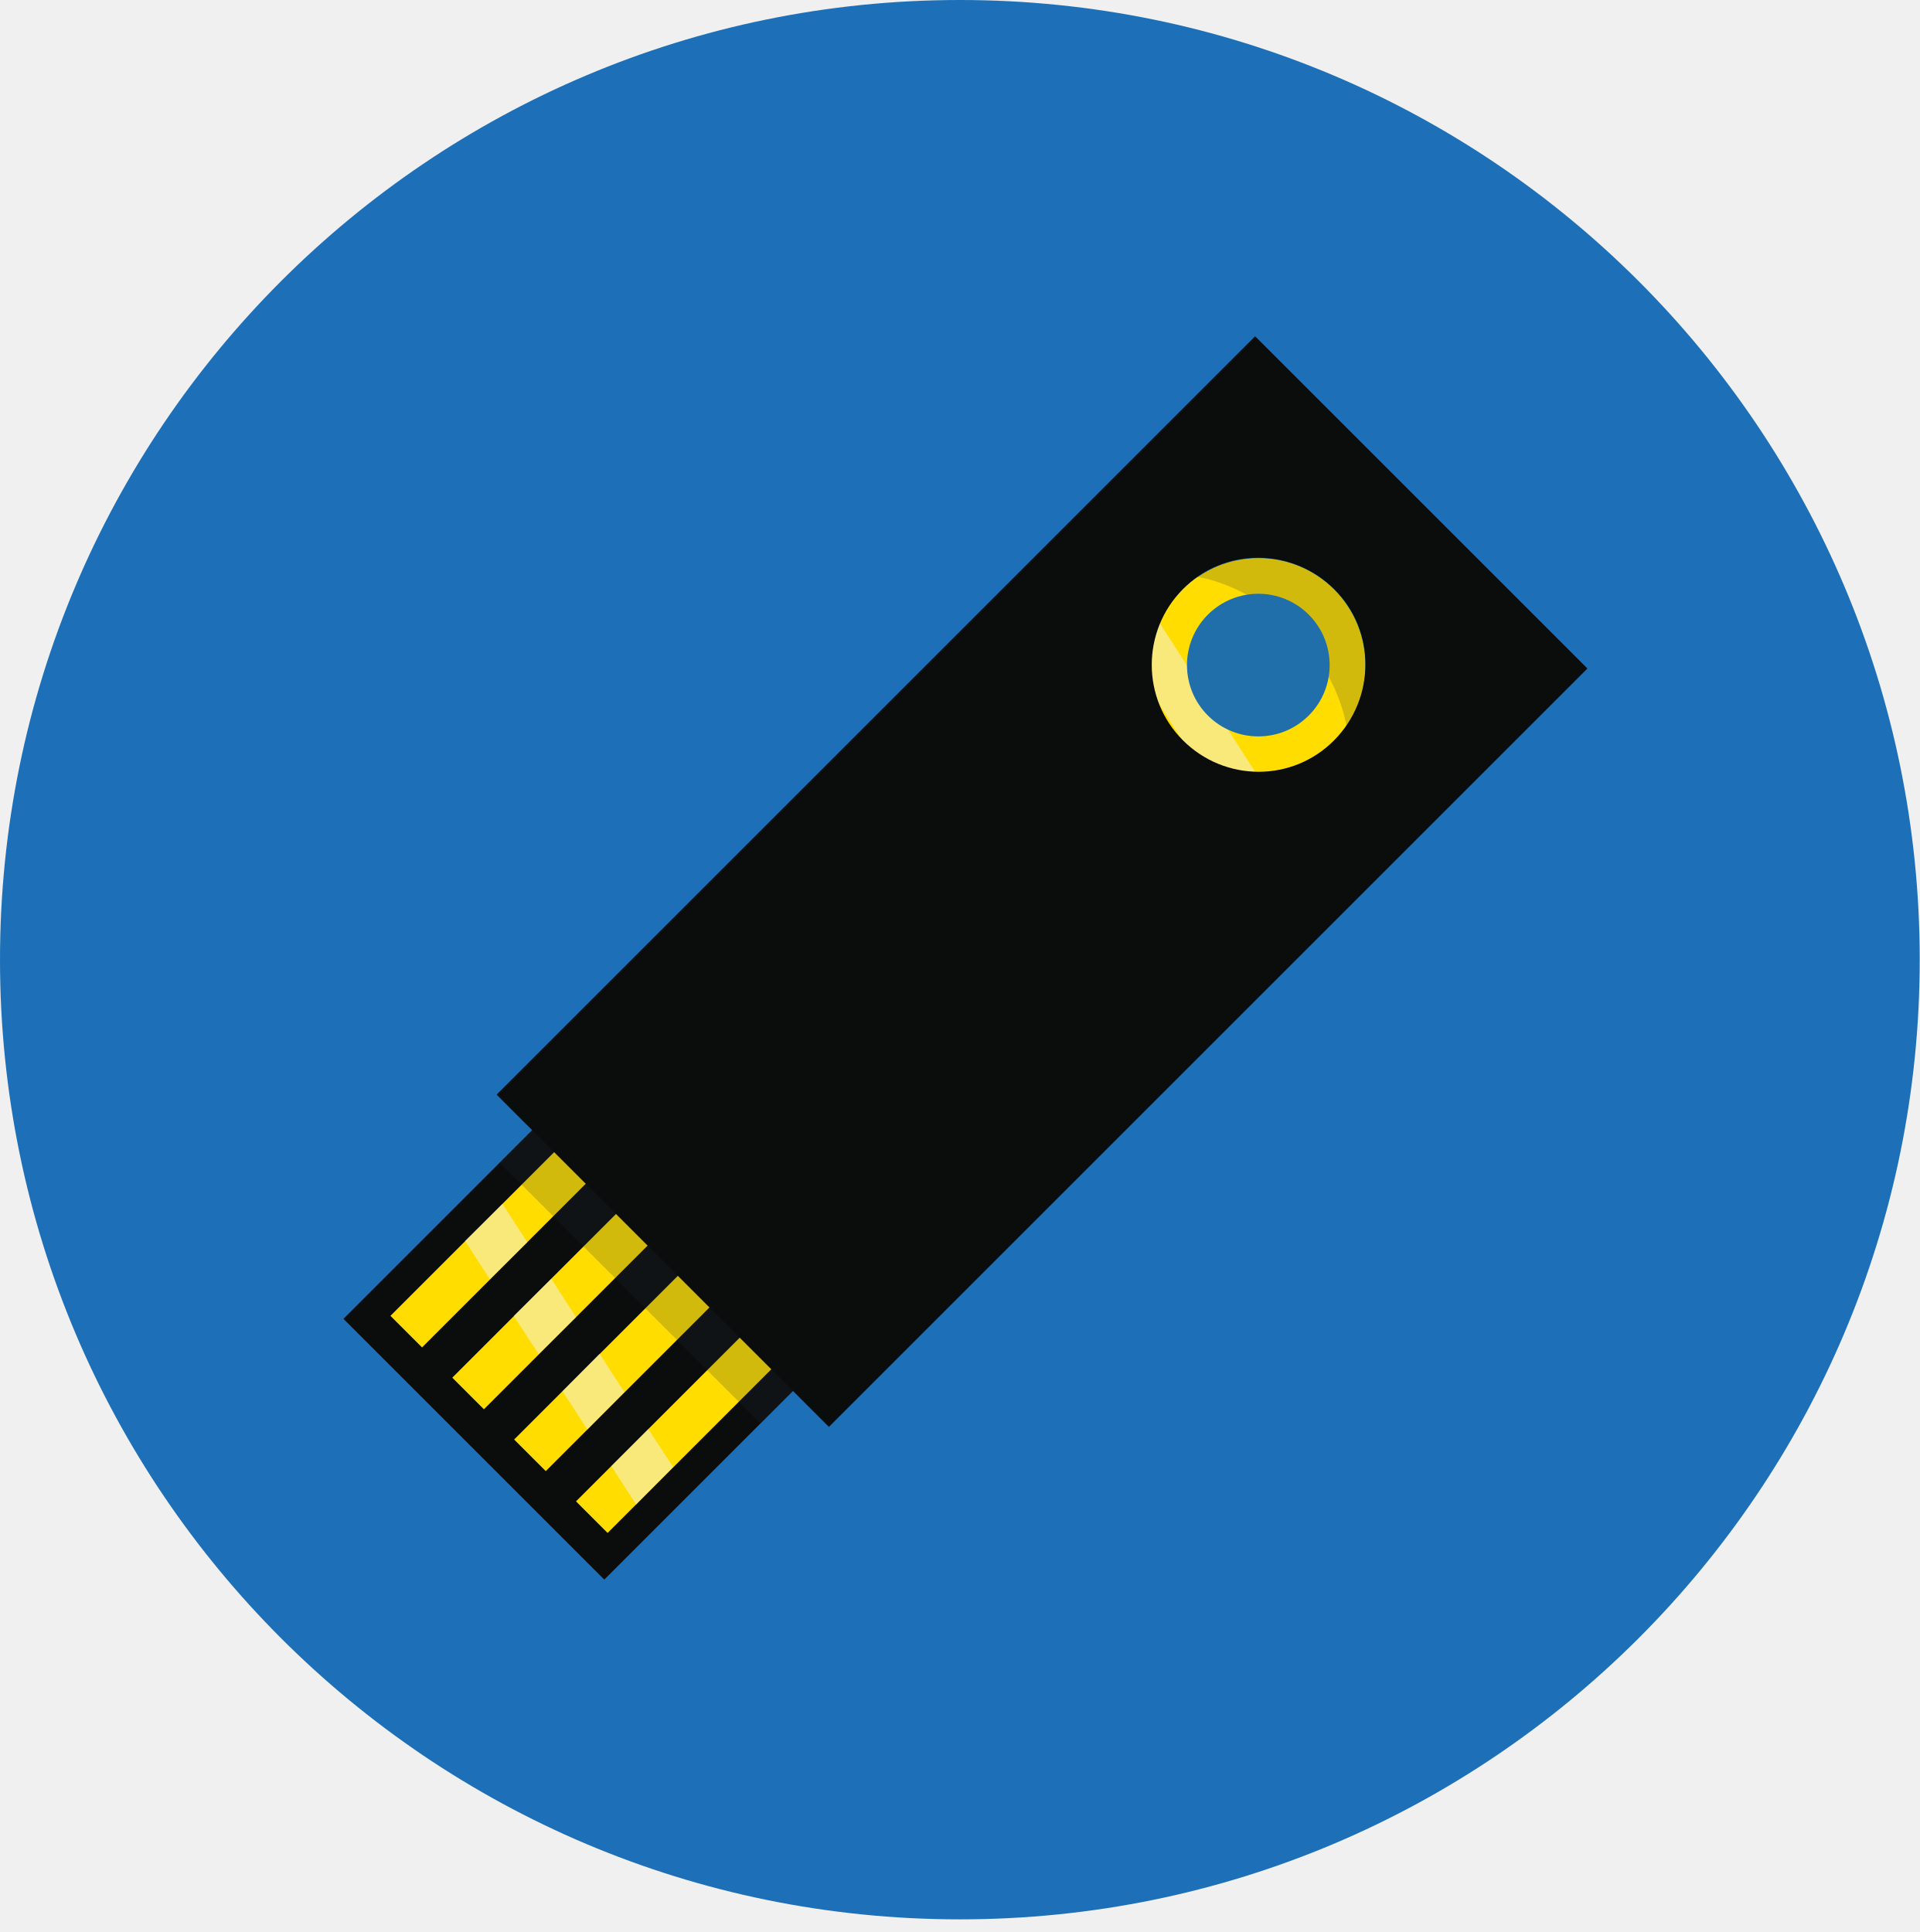
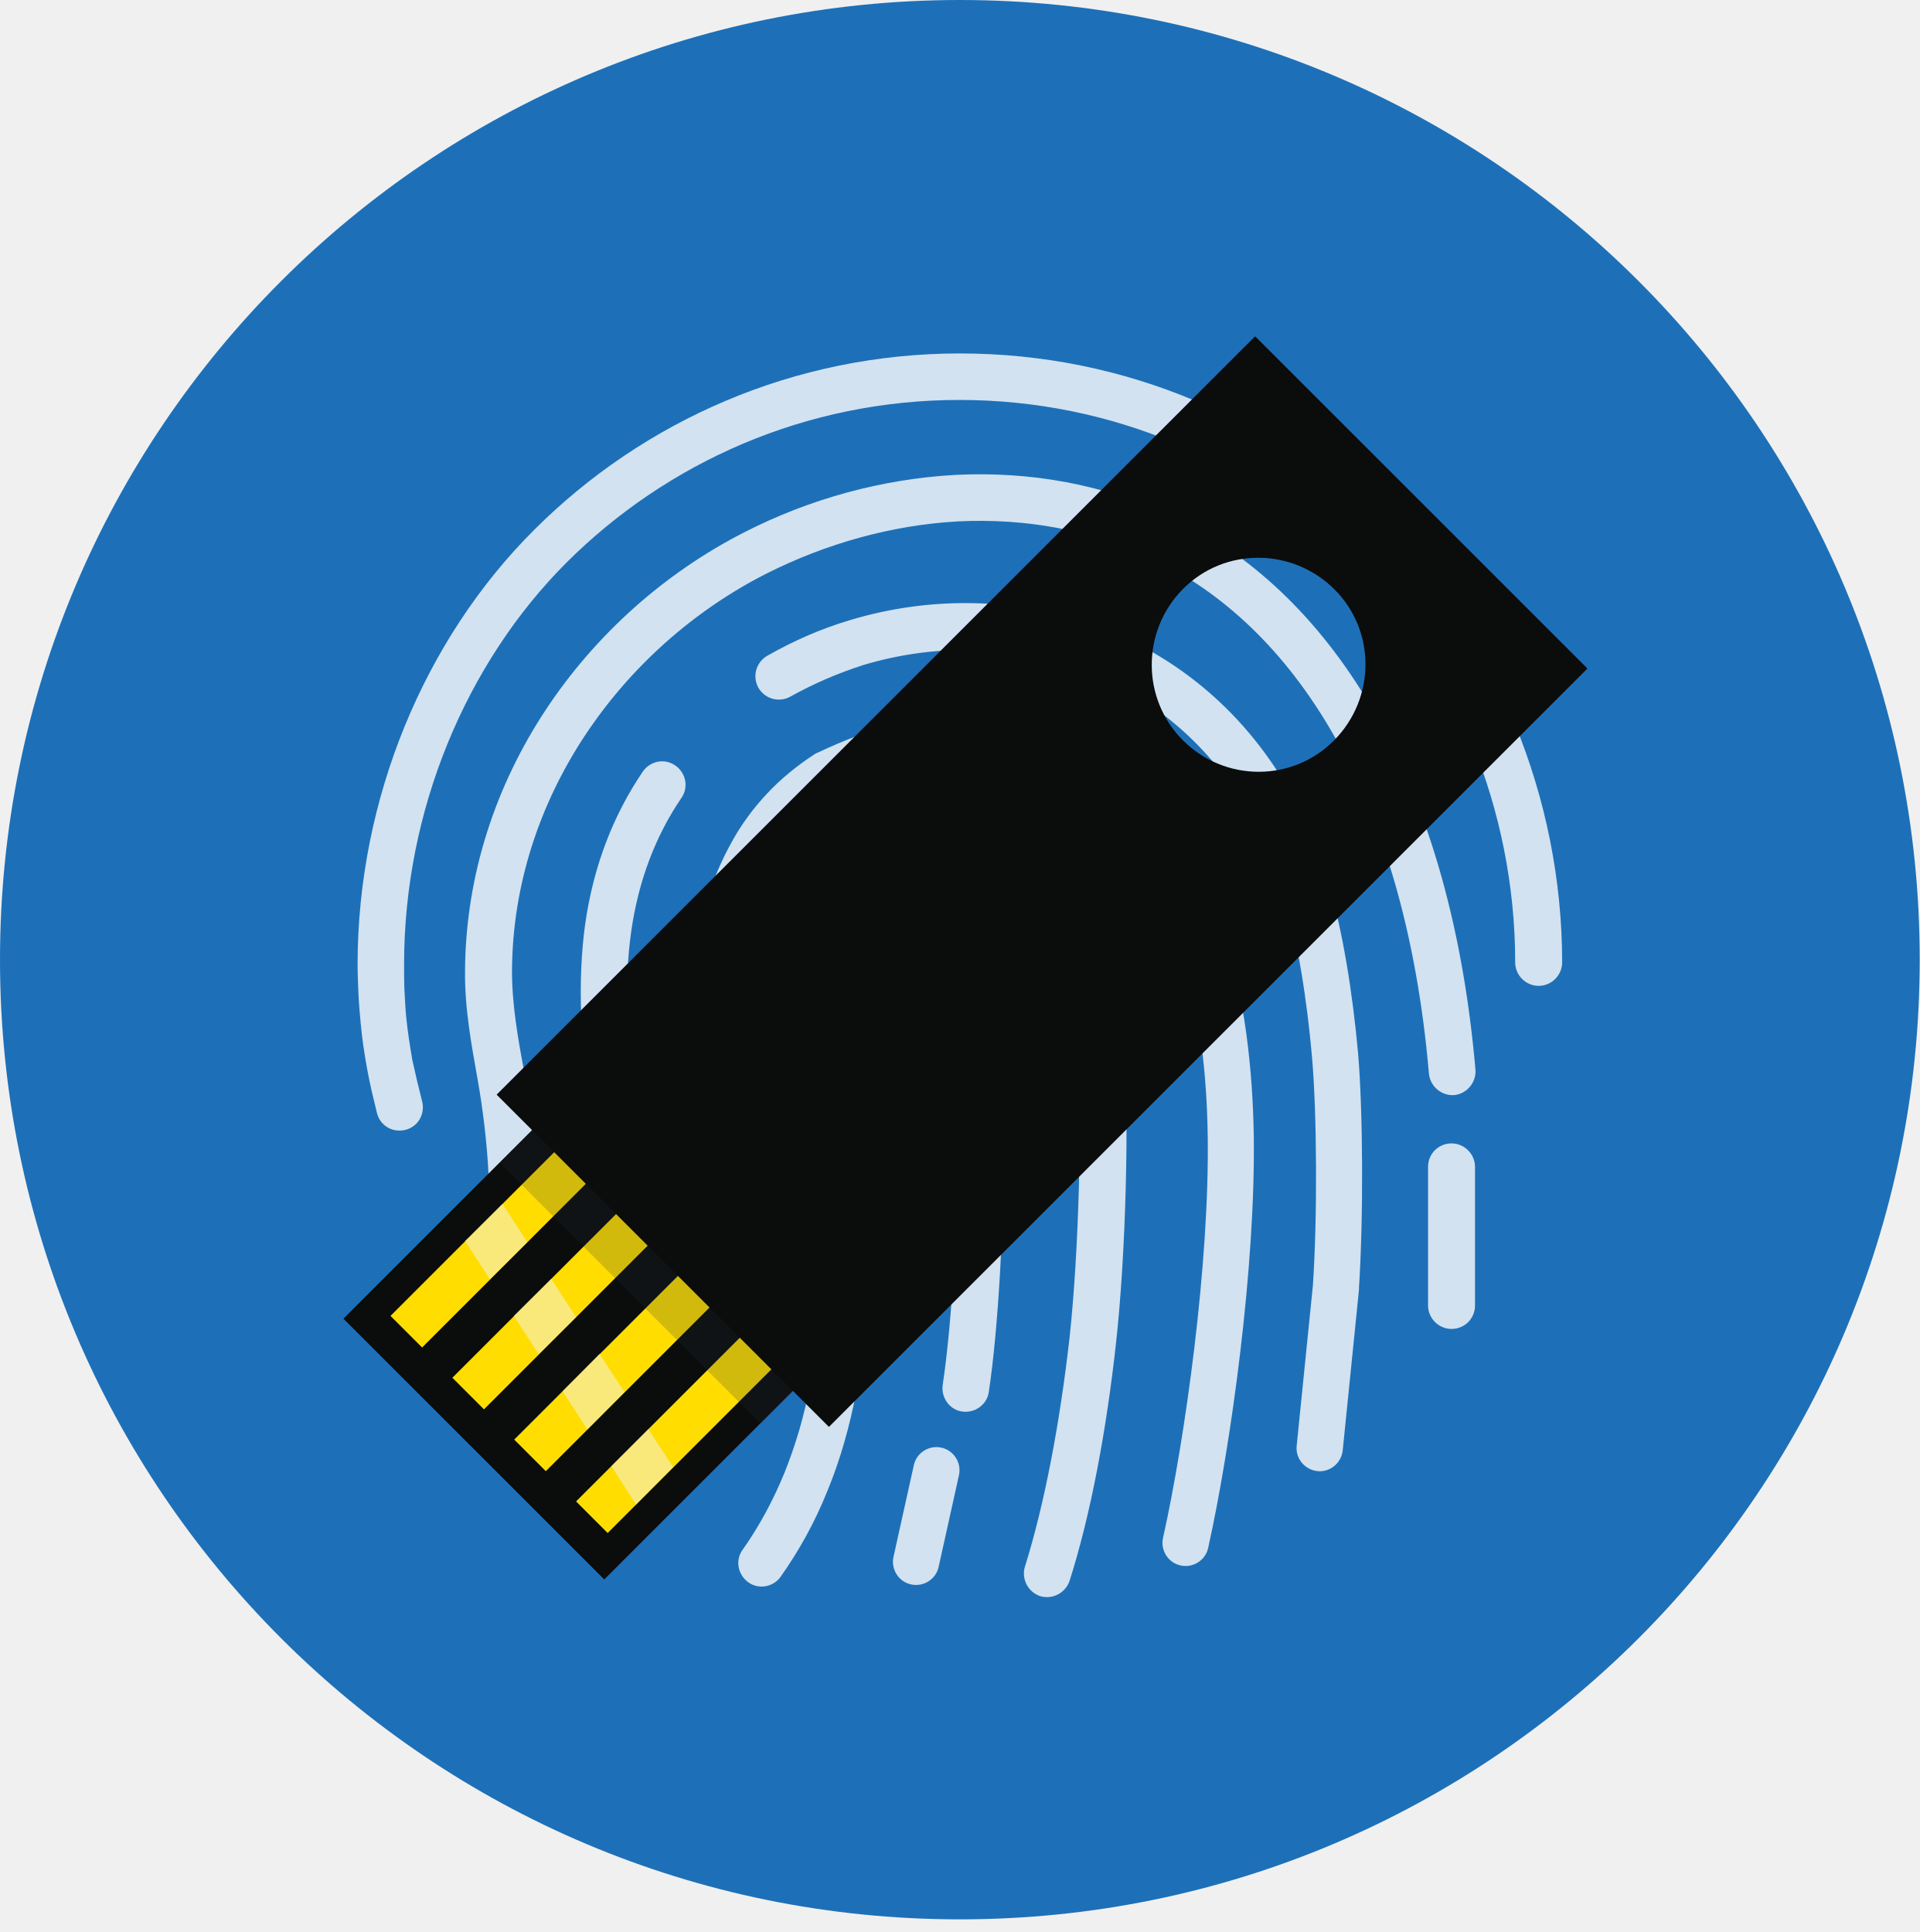
<svg xmlns="http://www.w3.org/2000/svg" xmlns:xlink="http://www.w3.org/1999/xlink" version="1.1" x="0px" y="0px" viewBox="0 0 425.2 428" style="enable-background:new 0 0 425.2 428;" xml:space="preserve">
  <style type="text/css">
	.st0{fill:#1D70B8;}
- 	.st1{fill:#0B0C0C;}
- 	.st2{fill:#FFDD00;}
- 	.st3{opacity:0.2;fill:#1D2F3A;}
- 	.st4{opacity:0.5;fill:#F4F4F4;}
- 	.st5{clip-path:url(#SVGID_2_);fill:#FFDD00;}
- 	.st6{opacity:0.2;clip-path:url(#SVGID_2_);fill:#1D2F3A;}
- 	.st7{opacity:0.5;clip-path:url(#SVGID_2_);}
- 	.st8{fill:#F4F4F4;}
- 	.st9{fill:#206FAB;}
+ 	.st1{opacity:0.8;}
+ 	.st2{fill:#FFFFFF;}
+ 	.st3{fill:#0B0C0C;}
+ 	.st4{fill:#FFDD00;}
+ 	.st5{opacity:0.2;fill:#1D2F3A;enable-background:new    ;}
+ 	.st6{opacity:0.5;fill:#F4F4F4;enable-background:new    ;}
+ 	.st7{display:none;}
+ 	.st8{display:inline;}
+ 	.st9{clip-path:url(#SVGID_00000062175871107986474280000003588235060774534804_);fill:#FFDD00;}
+ 	
+ 		.st10{opacity:0.2;clip-path:url(#SVGID_00000155836831598571387340000010611191892800054165_);fill:#1D2F3A;enable-background:new    ;}
+ 	.st11{clip-path:url(#SVGID_00000181076064768104383310000017573742154698906258_);fill:#FFDD00;}
+ 	.st12{opacity:0.5;clip-path:url(#SVGID_00000155859438025722585380000012945452015912183425_);}
+ 	.st13{fill:#F4F4F4;}
+ 	.st14{display:inline;fill:#206FAB;}
</style>
-   <g id="Layer_1">
-     <circle class="st0" cx="212.6" cy="212.6" r="212.6" />
-   </g>
  <g id="Layer_2">
-     <rect x="91.9" y="248.6" transform="matrix(0.7071 -0.7071 0.7071 0.7071 -164.6926 181.3616)" class="st1" width="89.3" height="81.7" />
-     <rect x="76.9" y="258.5" transform="matrix(0.7071 -0.7071 0.7071 0.7071 -150.6822 163.09)" class="st2" width="89.3" height="9.9" />
-     <rect x="90.6" y="272.2" transform="matrix(0.7071 -0.7071 0.7071 0.7071 -156.3567 176.7894)" class="st2" width="89.3" height="9.9" />
-     <rect x="104.3" y="285.9" transform="matrix(0.7071 -0.7071 0.7071 0.7071 -162.0312 190.4889)" class="st2" width="89.3" height="9.9" />
-     <rect x="118" y="299.6" transform="matrix(0.7071 -0.7071 0.7071 0.7071 -167.7057 204.1884)" class="st2" width="89.3" height="9.9" />
-     <rect x="131.9" y="227.1" transform="matrix(0.7071 -0.7071 0.7071 0.7071 -143.1309 190.2927)" class="st3" width="52.5" height="81.7" />
-   </g>
-   <g id="Layer_5">
-     <polygon class="st4" points="116.8,275.2 108.5,283.4 103,274.9 111.3,266.7  " />
-     <polygon class="st4" points="127.6,291.8 119.3,300 113.8,291.5 122.1,283.3  " />
-     <polygon class="st4" points="138.3,308.4 130.1,316.7 124.6,308.2 132.8,299.9  " />
-     <polygon class="st4" points="149.1,325 140.9,333.3 135.4,324.8 143.6,316.6  " />
-   </g>
-   <g id="Layer_6">
- </g>
-   <g id="Layer_4">
-     <defs>
-       <ellipse id="SVGID_1_" transform="matrix(0.7071 -0.7071 0.7071 0.7071 -22.5211 240.2509)" cx="278.7" cy="147.3" rx="23.7" ry="23.7" />
-     </defs>
-     <clipPath id="SVGID_2_">
-       <use xlink:href="#SVGID_1_" style="overflow:visible;" />
-     </clipPath>
-     <ellipse transform="matrix(0.7071 -0.7071 0.7071 0.7071 -22.5211 240.2509)" class="st5" cx="278.7" cy="147.3" rx="23.7" ry="23.7" />
-     <ellipse transform="matrix(0.7071 -0.7071 0.7071 0.7071 -22.5211 240.2509)" class="st6" cx="278.7" cy="147.3" rx="23.7" ry="23.7" />
-     <path class="st5" d="M264.8,127.7c15.8,2.7,30.8,17.7,33.5,33.5s-7.9,26.4-23.7,23.7s-30.8-17.7-33.5-33.5   C238.4,135.6,249,125,264.8,127.7z" />
-     <g class="st7">
-       <rect x="260.6" y="117.2" transform="matrix(0.842 -0.5395 0.5395 0.842 -44.6945 168.5803)" class="st8" width="9.8" height="86.7" />
+     <g id="Layer_1_00000060020919154510870270000017419125553287177361_">
+       <circle class="st0" cx="212.6" cy="212.6" r="212.6" />
    </g>
  </g>
-   <g id="Layer_9">
-     <ellipse transform="matrix(0.7071 -0.7071 0.7071 0.7071 -22.5211 240.2509)" class="st9" cx="278.7" cy="147.3" rx="15.8" ry="15.8" />
+   <g id="Layer_3_00000126300406669686540970000002961657999934516627_">
+     <g class="st1">
+       <path class="st2" d="M93.5,244c0.7,2.8-0.9,5.6-3.7,6.3c-2.8,0.7-5.6-0.9-6.3-3.7c-0.8-3.3-1.6-6.5-2.2-9.9    c-0.6-3.3-1.1-6.6-1.4-9.9c-0.2-2.1-0.4-4.3-0.5-6.5c-0.1-2.4-0.2-4.6-0.2-6.6c0-36.8,14.9-72.2,39.1-96.3    c24.1-24.1,57.5-39.1,94.3-39.1s70.2,14.8,94.4,38.9c24.1,24,39,59.2,39,96c0,2.8-2.3,5.2-5.2,5.2c-2.8,0-5.2-2.3-5.2-5.2    c0-34-13.7-66.6-36-88.7c-22.3-22.2-53.1-35.9-87.1-35.9c-34,0-64.7,13.8-87,36c-22.3,22.3-36,55-36,89c0,2.3,0,4.3,0.1,6.1    c0.1,2,0.2,4,0.4,5.9c0.3,3,0.8,6.1,1.3,9.1C92,237.9,92.7,240.9,93.5,244L93.5,244z M107.4,299.7c-2.1,1.9-5.4,1.6-7.3-0.5    c-1.9-2.1-1.6-5.4,0.5-7.3c1.3-1.1,2.5-2.5,3.4-4c1-1.6,1.9-3.5,2.5-5.6c3.5-11,1.4-31.4-0.7-43.1c-1.4-7.9-2.9-15.9-2.8-24.2    c0.3-42.6,26.9-79.2,61.7-97c14.6-7.5,30.7-11.9,47-12.8c16.3-0.8,32.7,2,47.9,9.2c33.9,16.1,61.4,55.8,67.2,122.6    c0.2,2.8-1.9,5.3-4.7,5.6c-2.8,0.2-5.3-1.9-5.6-4.7c-5.4-62.5-30.4-99.5-61.2-114.1c-13.6-6.5-28.3-9-43-8.3    c-14.7,0.8-29.4,4.9-42.8,11.7c-31.7,16.2-55.9,49.5-56.1,87.9c0,7.4,1.3,14.9,2.7,22.3c2.3,12.9,4.6,34.6,0.5,48    c-0.9,3-2.2,5.7-3.7,8.1C111.3,295.8,109.4,297.9,107.4,299.7L107.4,299.7z M316.3,258.5c0-2.9,2.3-5.2,5.2-5.2    c2.8,0,5.2,2.3,5.2,5.2v30.7c0,2.9-2.3,5.2-5.2,5.2c-2.8,0-5.2-2.3-5.2-5.2V258.5L316.3,258.5z M122.7,320.8    c-2.1,1.9-5.4,1.7-7.3-0.4c-1.9-2.1-1.7-5.4,0.4-7.3c6.4-5.6,11.1-12.9,13.8-22.1c2.8-9.4,3.5-29.9,1.8-43.6    c-3-14.7-3.5-30.3-1.8-42.6c1.8-12.8,6.2-24.2,12.8-33.9c1.6-2.3,4.8-3,7.2-1.3c2.3,1.6,3,4.8,1.3,7.2    c-5.7,8.4-9.5,18.3-11.1,29.6c-1.6,11.1-1.1,25.5,1.7,39.1c0.1,0.3,0.1,0.5,0.2,0.8c1.8,15.1,1,37-2.2,47.8    C136.2,305,130.5,313.8,122.7,320.8L122.7,320.8z M175.1,154.3c-2.5,1.4-5.6,0.6-7.1-1.9c-1.4-2.5-0.6-5.6,1.9-7.1    c5.8-3.3,11.9-6,18.3-7.9c17.5-5.3,36.4-5.1,53.6,0.9c17.3,6.1,32.9,18.1,43.5,36.4c3.5,6.1,6.5,12.9,8.8,20.5    c3.3,10.8,5.5,24.9,6.7,38.1c1.1,13,1.2,36.4,0.2,52c0,0.2,0,0.3,0,0.4l-3.6,35.6c-0.3,2.8-2.8,4.9-5.6,4.6    c-2.8-0.3-4.9-2.8-4.6-5.6l3.6-35.6v0c1-15,0.9-37.9-0.2-50.5c-1.1-12.6-3.2-26-6.2-36c-2-6.8-4.7-12.9-7.9-18.3    c-9.3-16.1-22.9-26.6-37.9-31.8c-15.2-5.3-31.9-5.4-47.3-0.8C185.7,149.1,180.3,151.4,175.1,154.3L175.1,154.3z M163.8,302.5    c-0.5,2.8-3.2,4.7-6,4.2c-2.8-0.5-4.7-3.2-4.2-6c1.2-6.7,1.9-14.2,2.1-22.3c0.2-8.3,0-26.3-0.5-36c-0.1-2.1-0.3-4.7-0.5-7.2    c-1.2-16.5-2.1-31.8,7.5-48.9c2.1-3.8,4.7-7.3,7.7-10.5c3-3.2,6.5-6.1,10.5-8.7c0.3-0.2,0.5-0.3,0.8-0.4c5.9-2.8,11.7-5,17.6-6.4    c6-1.5,12-2.1,17.9-1.8c2.8,0.2,5,2.6,4.9,5.4c-0.2,2.8-2.6,5-5.4,4.9c-4.9-0.3-9.9,0.3-14.9,1.5c-5,1.2-10.2,3.2-15.5,5.7    c-3.2,2.1-6,4.4-8.3,6.9c-2.4,2.6-4.5,5.4-6.2,8.5c-8.1,14.5-7.3,28.4-6.3,43.1c0.2,2.2,0.3,4.4,0.5,7.3    c0.6,9.9,0.8,28.2,0.5,36.9C165.7,287.5,165,295.5,163.8,302.5L163.8,302.5z M236.5,175.1c-2.4-1.5-3.2-4.7-1.7-7.1    c1.5-2.4,4.6-3.2,7.1-1.7c1.6,1,3.1,2,4.6,3.1c1.5,1.1,2.9,2.3,4.4,3.6c19.7,17.9,26.3,48.6,26.8,78.6    c0.4,29.3-5.1,68.8-10.1,91.3c-0.6,2.8-3.4,4.5-6.1,3.9c-2.8-0.6-4.5-3.4-3.9-6.1c4.9-22,10.3-60.7,9.9-89    c-0.4-27.5-6.3-55.5-23.4-71.1c-1.2-1.1-2.4-2.1-3.7-3C239,176.7,237.8,175.8,236.5,175.1L236.5,175.1z M172.9,349.3    c-1.6,2.3-4.9,2.9-7.2,1.2c-2.3-1.7-2.9-4.9-1.2-7.2c3.6-5.1,6.7-10.8,9.2-16.9c2.5-6.2,4.5-12.9,5.8-20.1    c2.5-13.5,1.3-39.8,0.2-56c-0.4-5.5-0.8-10.9-1-16.4c-0.3-8.1-0.5-18,1-25.1c1.6-7.8,5.1-14.6,12.2-19.6c1.6-1.1,3.3-2.1,5.1-3    c1.8-0.8,3.8-1.6,6-2.2c1.6-0.5,3.2-0.8,4.7-1.1c10.6-1.8,19,0.9,25.4,6.6c6.1,5.4,10.3,15.3,12.9,24.2c0.8,2.7,1.4,5.5,1.9,8.4    c0.3,1.6,0.5,3.1,0.7,4.7c0.2,1.6,0.3,3.2,0.4,4.8c1.1,16.4,0.4,45.8-1.8,65.8c-2.1,19.2-5.6,38.1-10.3,52.8    c-0.9,2.7-3.8,4.2-6.5,3.4c-2.7-0.9-4.2-3.8-3.4-6.5c4.4-14,7.8-32.2,9.9-50.8c2.1-19.4,2.8-48.2,1.8-64c-0.1-1.4-0.2-2.8-0.4-4.3    c-0.2-1.4-0.4-2.8-0.6-4.1c-0.4-2.5-1-4.9-1.6-7.3c-2-7.2-5.2-15.4-9.7-19.3c-4.2-3.6-9.7-5.4-16.9-4.1c-1.2,0.2-2.4,0.5-3.6,0.8    c-1.7,0.5-3.2,1-4.5,1.6c-1.3,0.6-2.5,1.3-3.6,2c-4.5,3.2-6.9,9.8-8,15.2c-1.3,6.1-1.1,13.2-0.8,20.6c0.2,4.9,0.6,10.4,1,16.1    c1.2,16.9,2.4,43.8-0.3,58.6c-1.5,7.9-3.6,15.3-6.4,22.1C180.5,337.2,177,343.5,172.9,349.3L172.9,349.3z M208.3,215.4    c-0.5-2.8,1.3-7.5,4.1-8c2.8-0.5,5.5,3.3,6,6.1c2.6,14.2,3.9,28.5,3.9,42.8c0,14.3-1.1,37.7-3.3,52.1c-0.4,2.8-3.1,4.7-5.9,4.3    c-2.8-0.4-4.7-3.1-4.3-5.9c2.1-13.9,3.3-36.7,3.2-50.5C212,242.6,210.8,228.9,208.3,215.4L208.3,215.4z M202.4,324.6    c0.6-2.8,3.4-4.5,6.1-3.9c2.8,0.6,4.5,3.4,3.9,6.1l-4.5,20.3c-0.6,2.8-3.4,4.5-6.1,3.9c-2.8-0.6-4.5-3.4-3.9-6.1L202.4,324.6    L202.4,324.6z" />
+     </g>
  </g>
-   <g id="Layer_3">
-     <path class="st1" d="M278,74.5l-168,168l73.6,73.6l168-168L278,74.5z M262,164c-9.2-9.2-9.2-24.2,0-33.5s24.2-9.2,33.5,0   s9.2,24.2,0,33.5S271.3,173.3,262,164z" />
+   <g id="Layer_1">
+     <g id="Layer_2_00000081627441928594518190000011193059873677547454_">
+       <rect x="91.9" y="248.6" transform="matrix(0.7071 -0.7071 0.7071 0.7071 -164.702 181.3286)" class="st3" width="89.3" height="81.7" />
+       <rect x="76.9" y="258.5" transform="matrix(0.7071 -0.7071 0.7071 0.7071 -150.6698 163.1059)" class="st4" width="89.3" height="9.9" />
+       <rect x="90.6" y="272.2" transform="matrix(0.7071 -0.7071 0.7071 0.7071 -156.3441 176.8057)" class="st4" width="89.3" height="9.9" />
+       <rect x="104.3" y="285.9" transform="matrix(0.7071 -0.7071 0.7071 0.7071 -162.0184 190.5056)" class="st4" width="89.3" height="9.9" />
+       <rect x="118" y="299.6" transform="matrix(0.7071 -0.7071 0.7071 0.7071 -167.6928 204.2055)" class="st4" width="89.3" height="9.9" />
+       <rect x="131.9" y="227.1" transform="matrix(0.7071 -0.7071 0.7071 0.7071 -143.1314 190.3147)" class="st5" width="52.5" height="81.7" />
+     </g>
+     <g id="Layer_5">
+       <polygon class="st6" points="116.8,275.2 108.5,283.4 103,274.9 111.3,266.7   " />
+       <polygon class="st6" points="127.6,291.8 119.3,300 113.8,291.5 122.1,283.3   " />
+       <polygon class="st6" points="138.3,308.4 130.1,316.7 124.6,308.2 132.8,299.9   " />
+       <polygon class="st6" points="149.1,325 140.9,333.3 135.4,324.8 143.6,316.6   " />
+     </g>
+     <g id="Layer_6">
+ 	</g>
+     <g id="Layer_4" class="st7">
+       <g class="st8">
+         <defs>
+           <ellipse id="SVGID_1_" transform="matrix(0.1602 -0.9871 0.9871 0.1602 88.6253 398.8911)" cx="278.7" cy="147.4" rx="23.7" ry="23.7" />
+         </defs>
+         <clipPath id="SVGID_00000149341469264008635350000003456655862365629116_">
+           <use xlink:href="#SVGID_1_" style="overflow:visible;" />
+         </clipPath>
+         <ellipse transform="matrix(0.8112 -0.5847 0.5847 0.8112 -33.5425 190.772)" style="clip-path:url(#SVGID_00000149341469264008635350000003456655862365629116_);fill:#FFDD00;" cx="278.7" cy="147.3" rx="23.7" ry="23.7" />
+       </g>
+       <g class="st8">
+         <defs>
+           <ellipse id="SVGID_00000173853255767507944800000010005278694285754530_" transform="matrix(0.1602 -0.9871 0.9871 0.1602 88.6253 398.8911)" cx="278.7" cy="147.4" rx="23.7" ry="23.7" />
+         </defs>
+         <clipPath id="SVGID_00000076573869363274720120000012028581080515934638_">
+           <use xlink:href="#SVGID_00000173853255767507944800000010005278694285754530_" style="overflow:visible;" />
+         </clipPath>
+         <ellipse transform="matrix(0.8112 -0.5847 0.5847 0.8112 -33.5425 190.772)" style="opacity:0.2;clip-path:url(#SVGID_00000076573869363274720120000012028581080515934638_);fill:#1D2F3A;enable-background:new    ;" cx="278.7" cy="147.3" rx="23.7" ry="23.7" />
+       </g>
+       <g class="st8">
+         <defs>
+           <ellipse id="SVGID_00000068660059039814568720000009528209564414127750_" transform="matrix(0.8112 -0.5847 0.5847 0.8112 -33.5425 190.772)" cx="278.7" cy="147.3" rx="23.7" ry="23.7" />
+         </defs>
+         <clipPath id="SVGID_00000005255303908193020830000016297075762633084809_">
+           <use xlink:href="#SVGID_00000068660059039814568720000009528209564414127750_" style="overflow:visible;" />
+         </clipPath>
+         <path style="clip-path:url(#SVGID_00000005255303908193020830000016297075762633084809_);fill:#FFDD00;" d="M264.8,127.7     c15.8,2.7,30.8,17.7,33.5,33.5s-7.9,26.4-23.7,23.7s-30.8-17.7-33.5-33.5C238.4,135.6,249,125,264.8,127.7z" />
+       </g>
+       <g class="st8">
+         <defs>
+           <ellipse id="SVGID_00000091706263838962606160000002077027029954548107_" transform="matrix(0.8112 -0.5847 0.5847 0.8112 -33.5425 190.772)" cx="278.7" cy="147.3" rx="23.7" ry="23.7" />
+         </defs>
+         <clipPath id="SVGID_00000123442187796042376400000008128545228467043225_">
+           <use xlink:href="#SVGID_00000091706263838962606160000002077027029954548107_" style="overflow:visible;" />
+         </clipPath>
+         <g style="opacity:0.5;clip-path:url(#SVGID_00000123442187796042376400000008128545228467043225_);">
+           <rect x="260.6" y="117.2" transform="matrix(0.842 -0.5395 0.5395 0.842 -44.6553 168.5858)" class="st13" width="9.8" height="86.7" />
+         </g>
+       </g>
+     </g>
+     <g id="Layer_9" class="st7">
+       <ellipse transform="matrix(0.7071 -0.7071 0.7071 0.7071 -22.5533 240.2274)" class="st14" cx="278.7" cy="147.3" rx="15.8" ry="15.8" />
+     </g>
+     <g id="Layer_3">
+       <path class="st3" d="M278,74.5l-168,168l73.6,73.6l168-168L278,74.5z M262,164c-9.2-9.2-9.2-24.2,0-33.5c9.2-9.3,24.2-9.2,33.5,0    s9.2,24.2,0,33.5S271.3,173.3,262,164z" />
+     </g>
+     <g id="Layer_8">
+ 	</g>
+     <g id="Layer_10">
+ 	</g>
  </g>
-   <g id="Layer_8">
- </g>
-   <g id="Layer_10">
- </g>
</svg>
